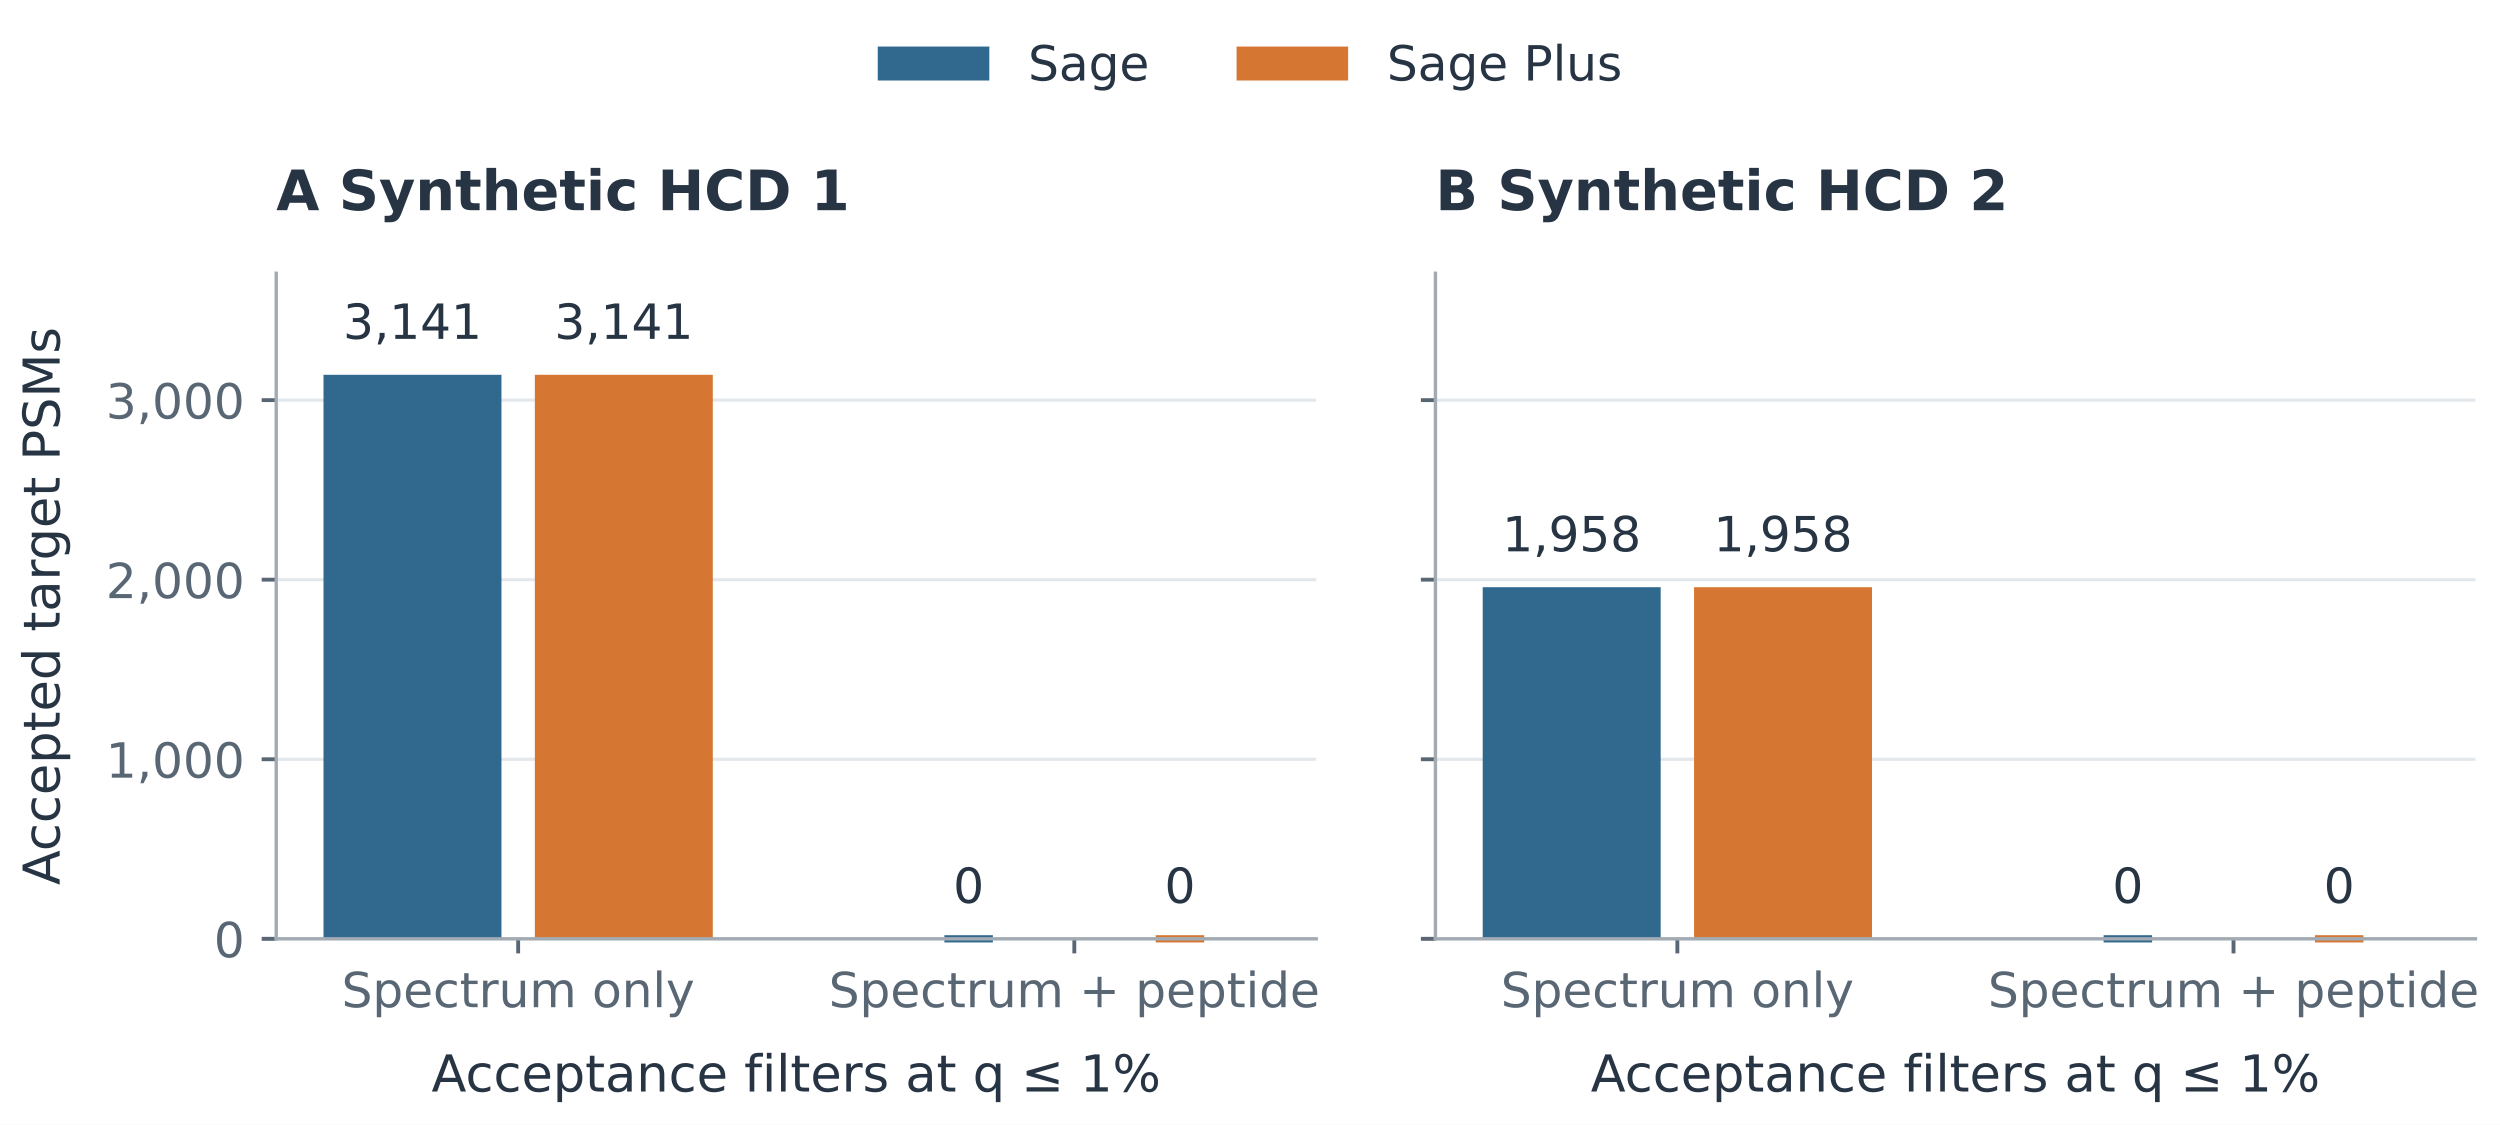
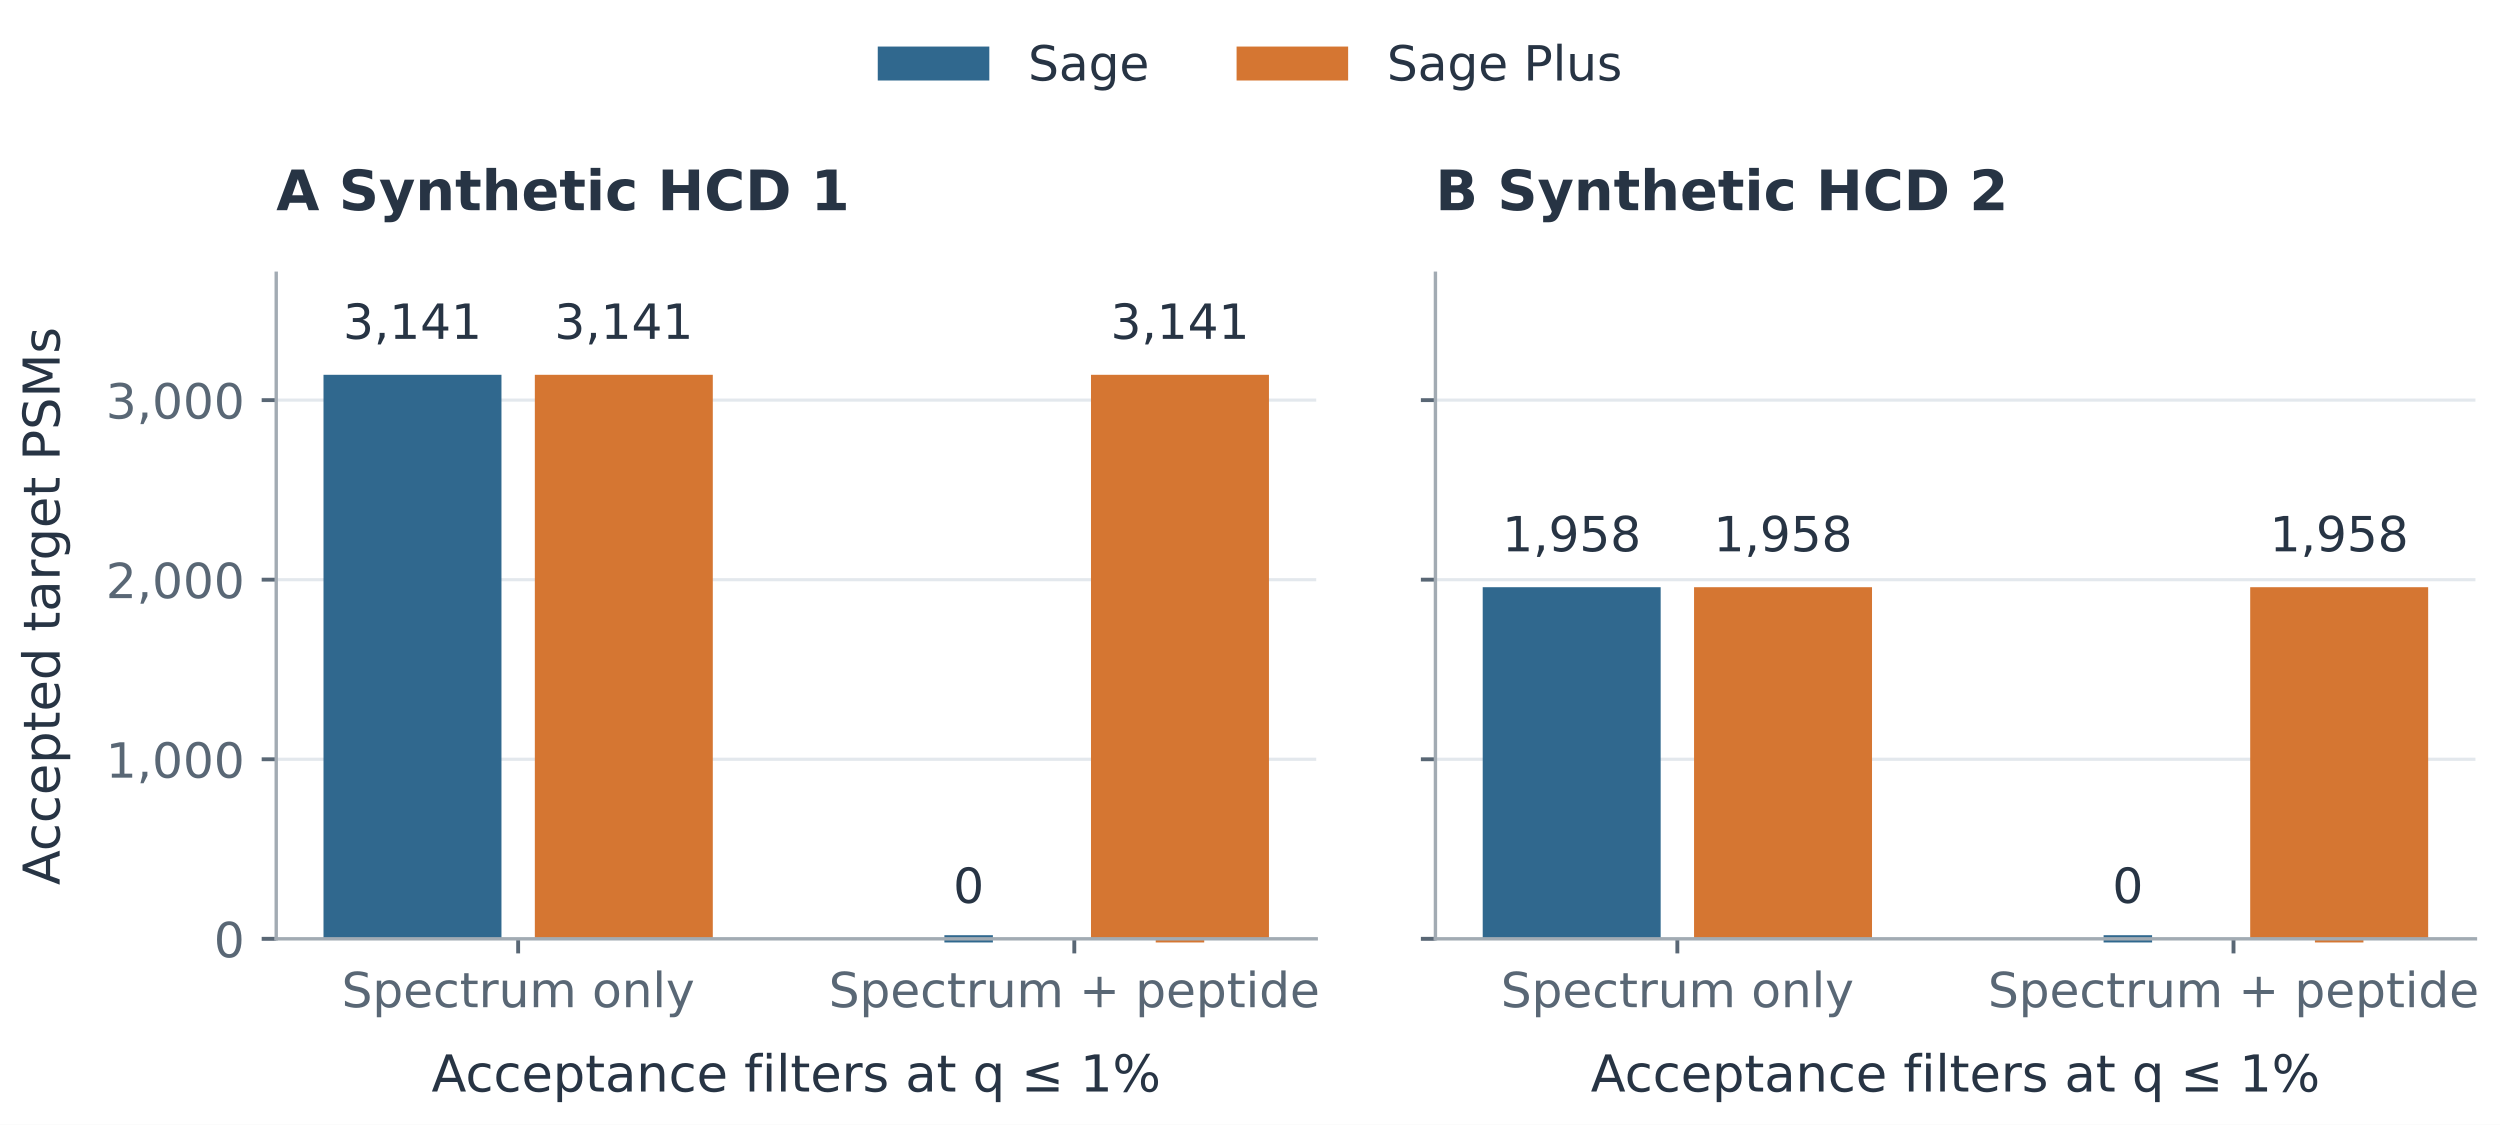
<svg xmlns="http://www.w3.org/2000/svg" xmlns:xlink="http://www.w3.org/1999/xlink" width="515.424pt" height="231.88pt" viewBox="0 0 515.424 231.88" version="1.1">
  <defs>
    <style type="text/css">*{stroke-linejoin: round; stroke-linecap: butt}</style>
  </defs>
  <g id="figure_1">
    <g id="patch_1">
      <path d="M 0 231.88  L 515.424 231.88  L 515.424 0  L 0 0  z " style="fill: #ffffff" />
    </g>
    <g id="axes_1">
      <g id="patch_2">
        <path d="M 56.949 193.558  L 271.366 193.558  L 271.366 56.339  L 56.949 56.339  z " style="fill: #ffffff" />
      </g>
      <g id="matplotlib.axis_1">
        <g id="xtick_1">
          <g id="line2d_1">
            <defs>
              <path id="ma67647b1fe" d="M 0 0  L 0 3  " style="stroke: #596775; stroke-width: 0.8" />
            </defs>
            <g>
              <use xlink:href="#ma67647b1fe" x="106.827" y="193.558" style="fill: #596775; stroke: #596775; stroke-width: 0.8" />
            </g>
          </g>
          <g id="text_1">
            <text style="font-size: 10px; font-family: 'DejaVu Sans'; text-anchor: middle; fill: #596775" x="106.827" y="207.657" transform="rotate(-0 106.8268 207.6568)">Spectrum only</text>
          </g>
        </g>
        <g id="xtick_2">
          <g id="line2d_2">
            <g>
              <use xlink:href="#ma67647b1fe" x="221.489" y="193.558" style="fill: #596775; stroke: #596775; stroke-width: 0.8" />
            </g>
          </g>
          <g id="text_2">
            <text style="font-size: 10px; font-family: 'DejaVu Sans'; text-anchor: middle; fill: #596775" x="221.489" y="207.657" transform="rotate(-0 221.4886 207.6568)">Spectrum + peptide</text>
          </g>
        </g>
        <g id="text_3">
          <text style="font-size: 10.5px; font-family: 'DejaVu Sans'; text-anchor: middle; fill: #273444" x="164.158" y="225.038" transform="rotate(-0 164.1577 225.0375)">Acceptance filters at q ≤ 1%</text>
        </g>
      </g>
      <g id="matplotlib.axis_2">
        <g id="ytick_1">
          <g id="line2d_3">
            <path d="M 56.949 193.558  L 271.366 193.558  " clip-path="url(#p6d04b425a1)" style="fill: none; stroke: #e3e8ed; stroke-width: 0.65; stroke-linecap: square" />
          </g>
          <g id="line2d_4">
            <defs>
              <path id="m07b1a6ea65" d="M 0 0  L -3 0  " style="stroke: #596775; stroke-width: 0.8" />
            </defs>
            <g>
              <use xlink:href="#m07b1a6ea65" x="56.949" y="193.558" style="fill: #596775; stroke: #596775; stroke-width: 0.8" />
            </g>
          </g>
          <g id="text_4">
            <text style="font-size: 10px; font-family: 'DejaVu Sans'; text-anchor: end; fill: #596775" x="50.449" y="197.357" transform="rotate(-0 50.44895 197.3572)">0</text>
          </g>
        </g>
        <g id="ytick_2">
          <g id="line2d_5">
            <path d="M 56.949 156.536  L 271.366 156.536  " clip-path="url(#p6d04b425a1)" style="fill: none; stroke: #e3e8ed; stroke-width: 0.65; stroke-linecap: square" />
          </g>
          <g id="line2d_6">
            <g>
              <use xlink:href="#m07b1a6ea65" x="56.949" y="156.536" style="fill: #596775; stroke: #596775; stroke-width: 0.8" />
            </g>
          </g>
          <g id="text_5">
            <text style="font-size: 10px; font-family: 'DejaVu Sans'; text-anchor: end; fill: #596775" x="50.449" y="160.335" transform="rotate(-0 50.44895 160.3347)">1,000</text>
          </g>
        </g>
        <g id="ytick_3">
          <g id="line2d_7">
            <path d="M 56.949 119.513  L 271.366 119.513  " clip-path="url(#p6d04b425a1)" style="fill: none; stroke: #e3e8ed; stroke-width: 0.65; stroke-linecap: square" />
          </g>
          <g id="line2d_8">
            <g>
              <use xlink:href="#m07b1a6ea65" x="56.949" y="119.513" style="fill: #596775; stroke: #596775; stroke-width: 0.8" />
            </g>
          </g>
          <g id="text_6">
            <text style="font-size: 10px; font-family: 'DejaVu Sans'; text-anchor: end; fill: #596775" x="50.449" y="123.312" transform="rotate(-0 50.44895 123.3122)">2,000</text>
          </g>
        </g>
        <g id="ytick_4">
          <g id="line2d_9">
            <path d="M 56.949 82.491  L 271.366 82.491  " clip-path="url(#p6d04b425a1)" style="fill: none; stroke: #e3e8ed; stroke-width: 0.65; stroke-linecap: square" />
          </g>
          <g id="line2d_10">
            <g>
              <use xlink:href="#m07b1a6ea65" x="56.949" y="82.491" style="fill: #596775; stroke: #596775; stroke-width: 0.8" />
            </g>
          </g>
          <g id="text_7">
            <text style="font-size: 10px; font-family: 'DejaVu Sans'; text-anchor: end; fill: #596775" x="50.449" y="86.29" transform="rotate(-0 50.44895 86.28976)">3,000</text>
          </g>
        </g>
        <g id="text_8">
          <text style="font-size: 10.5px; font-family: 'DejaVu Sans'; text-anchor: middle; fill: #273444" x="12.298" y="124.949" transform="rotate(-90 12.29836 124.9487)">Accepted target PSMs</text>
        </g>
      </g>
      <g id="patch_3">
        <path d="M 66.695 193.558  L 103.387 193.558  L 103.387 77.271  L 66.695 77.271  z " clip-path="url(#p6d04b425a1)" style="fill: #30688e" />
      </g>
      <g id="patch_4">
        <path d="M 181.357 193.558  L 218.049 193.558  L 218.049 193.558  L 181.357 193.558  z " clip-path="url(#p6d04b425a1)" style="fill: #30688e" />
      </g>
      <g id="PathCollection_1">
        <defs>
          <path id="m240a4b1480" d="M 5 0  L -5 -0  " style="stroke: #30688e; stroke-width: 1.5" />
        </defs>
        <g>
          <use xlink:href="#m240a4b1480" x="199.703" y="193.558" style="fill: #30688e; stroke: #30688e; stroke-width: 1.5" />
        </g>
      </g>
      <g id="patch_5">
        <path d="M 110.267 193.558  L 146.958 193.558  L 146.958 77.271  L 110.267 77.271  z " clip-path="url(#p6d04b425a1)" style="fill: #d57632" />
      </g>
      <g id="patch_6">
-         <path d="M 224.928 193.558  L 261.62 193.558  L 261.62 193.558  L 224.928 193.558  z " clip-path="url(#p6d04b425a1)" style="fill: #d57632" />
+         <path d="M 224.928 193.558  L 261.62 193.558  L 261.62 77.271  L 224.928 77.271  z " clip-path="url(#p6d04b425a1)" style="fill: #d57632" />
      </g>
      <g id="PathCollection_2">
        <defs>
          <path id="m9856914d33" d="M 5 0  L -5 -0  " style="stroke: #d57632; stroke-width: 1.5" />
        </defs>
        <g>
          <use xlink:href="#m9856914d33" x="243.274" y="193.558" style="fill: #d57632; stroke: #d57632; stroke-width: 1.5" />
        </g>
      </g>
      <g id="patch_7">
        <path d="M 56.949 193.558  L 56.949 56.339  " style="fill: none; stroke: #a2abb3; stroke-width: 0.7; stroke-linejoin: miter; stroke-linecap: square" />
      </g>
      <g id="patch_8">
        <path d="M 56.949 193.558  L 271.366 193.558  " style="fill: none; stroke: #a2abb3; stroke-width: 0.7; stroke-linejoin: miter; stroke-linecap: square" />
      </g>
      <g id="text_9">
        <text style="font-size: 10px; font-family: 'DejaVu Sans'; text-anchor: middle; fill: #273444" x="85.041" y="69.868" transform="rotate(-0 85.04107 69.86842)">3,141</text>
      </g>
      <g id="text_10">
        <text style="font-size: 10px; font-family: 'DejaVu Sans'; text-anchor: middle; fill: #273444" x="199.703" y="186.156" transform="rotate(-0 199.7028 186.1561)">0</text>
      </g>
      <g id="text_11">
        <text style="font-size: 10px; font-family: 'DejaVu Sans'; text-anchor: middle; fill: #273444" x="128.613" y="69.868" transform="rotate(-0 128.6125 69.86842)">3,141</text>
      </g>
      <g id="text_12">
-         <text style="font-size: 10px; font-family: 'DejaVu Sans'; text-anchor: middle; fill: #273444" x="243.274" y="186.156" transform="rotate(-0 243.2743 186.1561)">0</text>
+         <text style="font-size: 10px; font-family: 'DejaVu Sans'; text-anchor: middle; fill: #273444" x="243.274" y="69.868" transform="rotate(-0 243.2743 69.86842)">3,141</text>
      </g>
      <g id="text_13">
        <text style="font-weight: 700; font-size: 11.5px; font-family: 'DejaVu Sans'; text-anchor: start; fill: #273444" x="56.949" y="43.339" transform="rotate(-0 56.94895 43.33898)">A  Synthetic HCD 1</text>
      </g>
    </g>
    <g id="axes_2">
      <g id="patch_9">
        <path d="M 295.942 193.558  L 510.36 193.558  L 510.36 56.339  L 295.942 56.339  z " style="fill: #ffffff" />
      </g>
      <g id="matplotlib.axis_3">
        <g id="xtick_3">
          <g id="line2d_11">
            <g>
              <use xlink:href="#ma67647b1fe" x="345.82" y="193.558" style="fill: #596775; stroke: #596775; stroke-width: 0.8" />
            </g>
          </g>
          <g id="text_14">
            <text style="font-size: 10px; font-family: 'DejaVu Sans'; text-anchor: middle; fill: #596775" x="345.82" y="207.657" transform="rotate(-0 345.8203 207.6568)">Spectrum only</text>
          </g>
        </g>
        <g id="xtick_4">
          <g id="line2d_12">
            <g>
              <use xlink:href="#ma67647b1fe" x="460.482" y="193.558" style="fill: #596775; stroke: #596775; stroke-width: 0.8" />
            </g>
          </g>
          <g id="text_15">
            <text style="font-size: 10px; font-family: 'DejaVu Sans'; text-anchor: middle; fill: #596775" x="460.482" y="207.657" transform="rotate(-0 460.4821 207.6568)">Spectrum + peptide</text>
          </g>
        </g>
        <g id="text_16">
          <text style="font-size: 10.5px; font-family: 'DejaVu Sans'; text-anchor: middle; fill: #273444" x="403.151" y="225.038" transform="rotate(-0 403.1512 225.0375)">Acceptance filters at q ≤ 1%</text>
        </g>
      </g>
      <g id="matplotlib.axis_4">
        <g id="ytick_5">
          <g id="line2d_13">
            <path d="M 295.942 193.558  L 510.36 193.558  " clip-path="url(#p064c0e7e07)" style="fill: none; stroke: #e3e8ed; stroke-width: 0.65; stroke-linecap: square" />
          </g>
          <g id="line2d_14">
            <g>
              <use xlink:href="#m07b1a6ea65" x="295.942" y="193.558" style="fill: #596775; stroke: #596775; stroke-width: 0.8" />
            </g>
          </g>
        </g>
        <g id="ytick_6">
          <g id="line2d_15">
            <path d="M 295.942 156.536  L 510.36 156.536  " clip-path="url(#p064c0e7e07)" style="fill: none; stroke: #e3e8ed; stroke-width: 0.65; stroke-linecap: square" />
          </g>
          <g id="line2d_16">
            <g>
              <use xlink:href="#m07b1a6ea65" x="295.942" y="156.536" style="fill: #596775; stroke: #596775; stroke-width: 0.8" />
            </g>
          </g>
        </g>
        <g id="ytick_7">
          <g id="line2d_17">
            <path d="M 295.942 119.513  L 510.36 119.513  " clip-path="url(#p064c0e7e07)" style="fill: none; stroke: #e3e8ed; stroke-width: 0.65; stroke-linecap: square" />
          </g>
          <g id="line2d_18">
            <g>
              <use xlink:href="#m07b1a6ea65" x="295.942" y="119.513" style="fill: #596775; stroke: #596775; stroke-width: 0.8" />
            </g>
          </g>
        </g>
        <g id="ytick_8">
          <g id="line2d_19">
            <path d="M 295.942 82.491  L 510.36 82.491  " clip-path="url(#p064c0e7e07)" style="fill: none; stroke: #e3e8ed; stroke-width: 0.65; stroke-linecap: square" />
          </g>
          <g id="line2d_20">
            <g>
              <use xlink:href="#m07b1a6ea65" x="295.942" y="82.491" style="fill: #596775; stroke: #596775; stroke-width: 0.8" />
            </g>
          </g>
        </g>
      </g>
      <g id="patch_10">
        <path d="M 305.689 193.558  L 342.38 193.558  L 342.38 121.068  L 305.689 121.068  z " clip-path="url(#p064c0e7e07)" style="fill: #30688e" />
      </g>
      <g id="patch_11">
        <path d="M 420.35 193.558  L 457.042 193.558  L 457.042 193.558  L 420.35 193.558  z " clip-path="url(#p064c0e7e07)" style="fill: #30688e" />
      </g>
      <g id="PathCollection_3">
        <g>
          <use xlink:href="#m240a4b1480" x="438.696" y="193.558" style="fill: #30688e; stroke: #30688e; stroke-width: 1.5" />
        </g>
      </g>
      <g id="patch_12">
        <path d="M 349.26 193.558  L 385.952 193.558  L 385.952 121.068  L 349.26 121.068  z " clip-path="url(#p064c0e7e07)" style="fill: #d57632" />
      </g>
      <g id="patch_13">
-         <path d="M 463.922 193.558  L 500.614 193.558  L 500.614 193.558  L 463.922 193.558  z " clip-path="url(#p064c0e7e07)" style="fill: #d57632" />
+         <path d="M 463.922 193.558  L 500.614 193.558  L 500.614 121.068  L 463.922 121.068  z " clip-path="url(#p064c0e7e07)" style="fill: #d57632" />
      </g>
      <g id="PathCollection_4">
        <g>
          <use xlink:href="#m9856914d33" x="482.268" y="193.558" style="fill: #d57632; stroke: #d57632; stroke-width: 1.5" />
        </g>
      </g>
      <g id="patch_14">
        <path d="M 295.942 193.558  L 295.942 56.339  " style="fill: none; stroke: #a2abb3; stroke-width: 0.7; stroke-linejoin: miter; stroke-linecap: square" />
      </g>
      <g id="patch_15">
        <path d="M 295.942 193.558  L 510.36 193.558  " style="fill: none; stroke: #a2abb3; stroke-width: 0.7; stroke-linejoin: miter; stroke-linecap: square" />
      </g>
      <g id="text_17">
        <text style="font-size: 10px; font-family: 'DejaVu Sans'; text-anchor: middle; fill: #273444" x="324.035" y="113.666" transform="rotate(-0 324.0346 113.666)">1,958</text>
      </g>
      <g id="text_18">
        <text style="font-size: 10px; font-family: 'DejaVu Sans'; text-anchor: middle; fill: #273444" x="438.696" y="186.156" transform="rotate(-0 438.6964 186.1561)">0</text>
      </g>
      <g id="text_19">
        <text style="font-size: 10px; font-family: 'DejaVu Sans'; text-anchor: middle; fill: #273444" x="367.606" y="113.666" transform="rotate(-0 367.6061 113.666)">1,958</text>
      </g>
      <g id="text_20">
-         <text style="font-size: 10px; font-family: 'DejaVu Sans'; text-anchor: middle; fill: #273444" x="482.268" y="186.156" transform="rotate(-0 482.2678 186.1561)">0</text>
+         <text style="font-size: 10px; font-family: 'DejaVu Sans'; text-anchor: middle; fill: #273444" x="482.268" y="113.666" transform="rotate(-0 482.2678 113.666)">1,958</text>
      </g>
      <g id="text_21">
        <text style="font-weight: 700; font-size: 11.5px; font-family: 'DejaVu Sans'; text-anchor: start; fill: #273444" x="295.942" y="43.339" transform="rotate(-0 295.9425 43.33898)">B  Synthetic HCD 2</text>
      </g>
    </g>
    <g id="legend_1">
      <g id="patch_16">
        <path d="M 180.967 16.598  L 203.967 16.598  L 203.967 9.598  L 180.967 9.598  z " style="fill: #30688e" />
      </g>
      <g id="text_22">
        <text style="font-size: 10px; font-family: 'DejaVu Sans'; text-anchor: start; fill: #273444" x="211.967" y="16.598" transform="rotate(-0 211.9674 16.59844)">Sage</text>
      </g>
      <g id="patch_17">
        <path d="M 254.946 16.598  L 277.946 16.598  L 277.946 9.598  L 254.946 9.598  z " style="fill: #d57632" />
      </g>
      <g id="text_23">
        <text style="font-size: 10px; font-family: 'DejaVu Sans'; text-anchor: start; fill: #273444" x="285.946" y="16.598" transform="rotate(-0 285.9456 16.59844)">Sage Plus</text>
      </g>
    </g>
  </g>
  <defs>
    <clipPath id="p6d04b425a1">
      <rect x="56.949" y="56.339" width="214.417" height="137.219" />
    </clipPath>
    <clipPath id="p064c0e7e07">
      <rect x="295.942" y="56.339" width="214.417" height="137.219" />
    </clipPath>
  </defs>
</svg>
